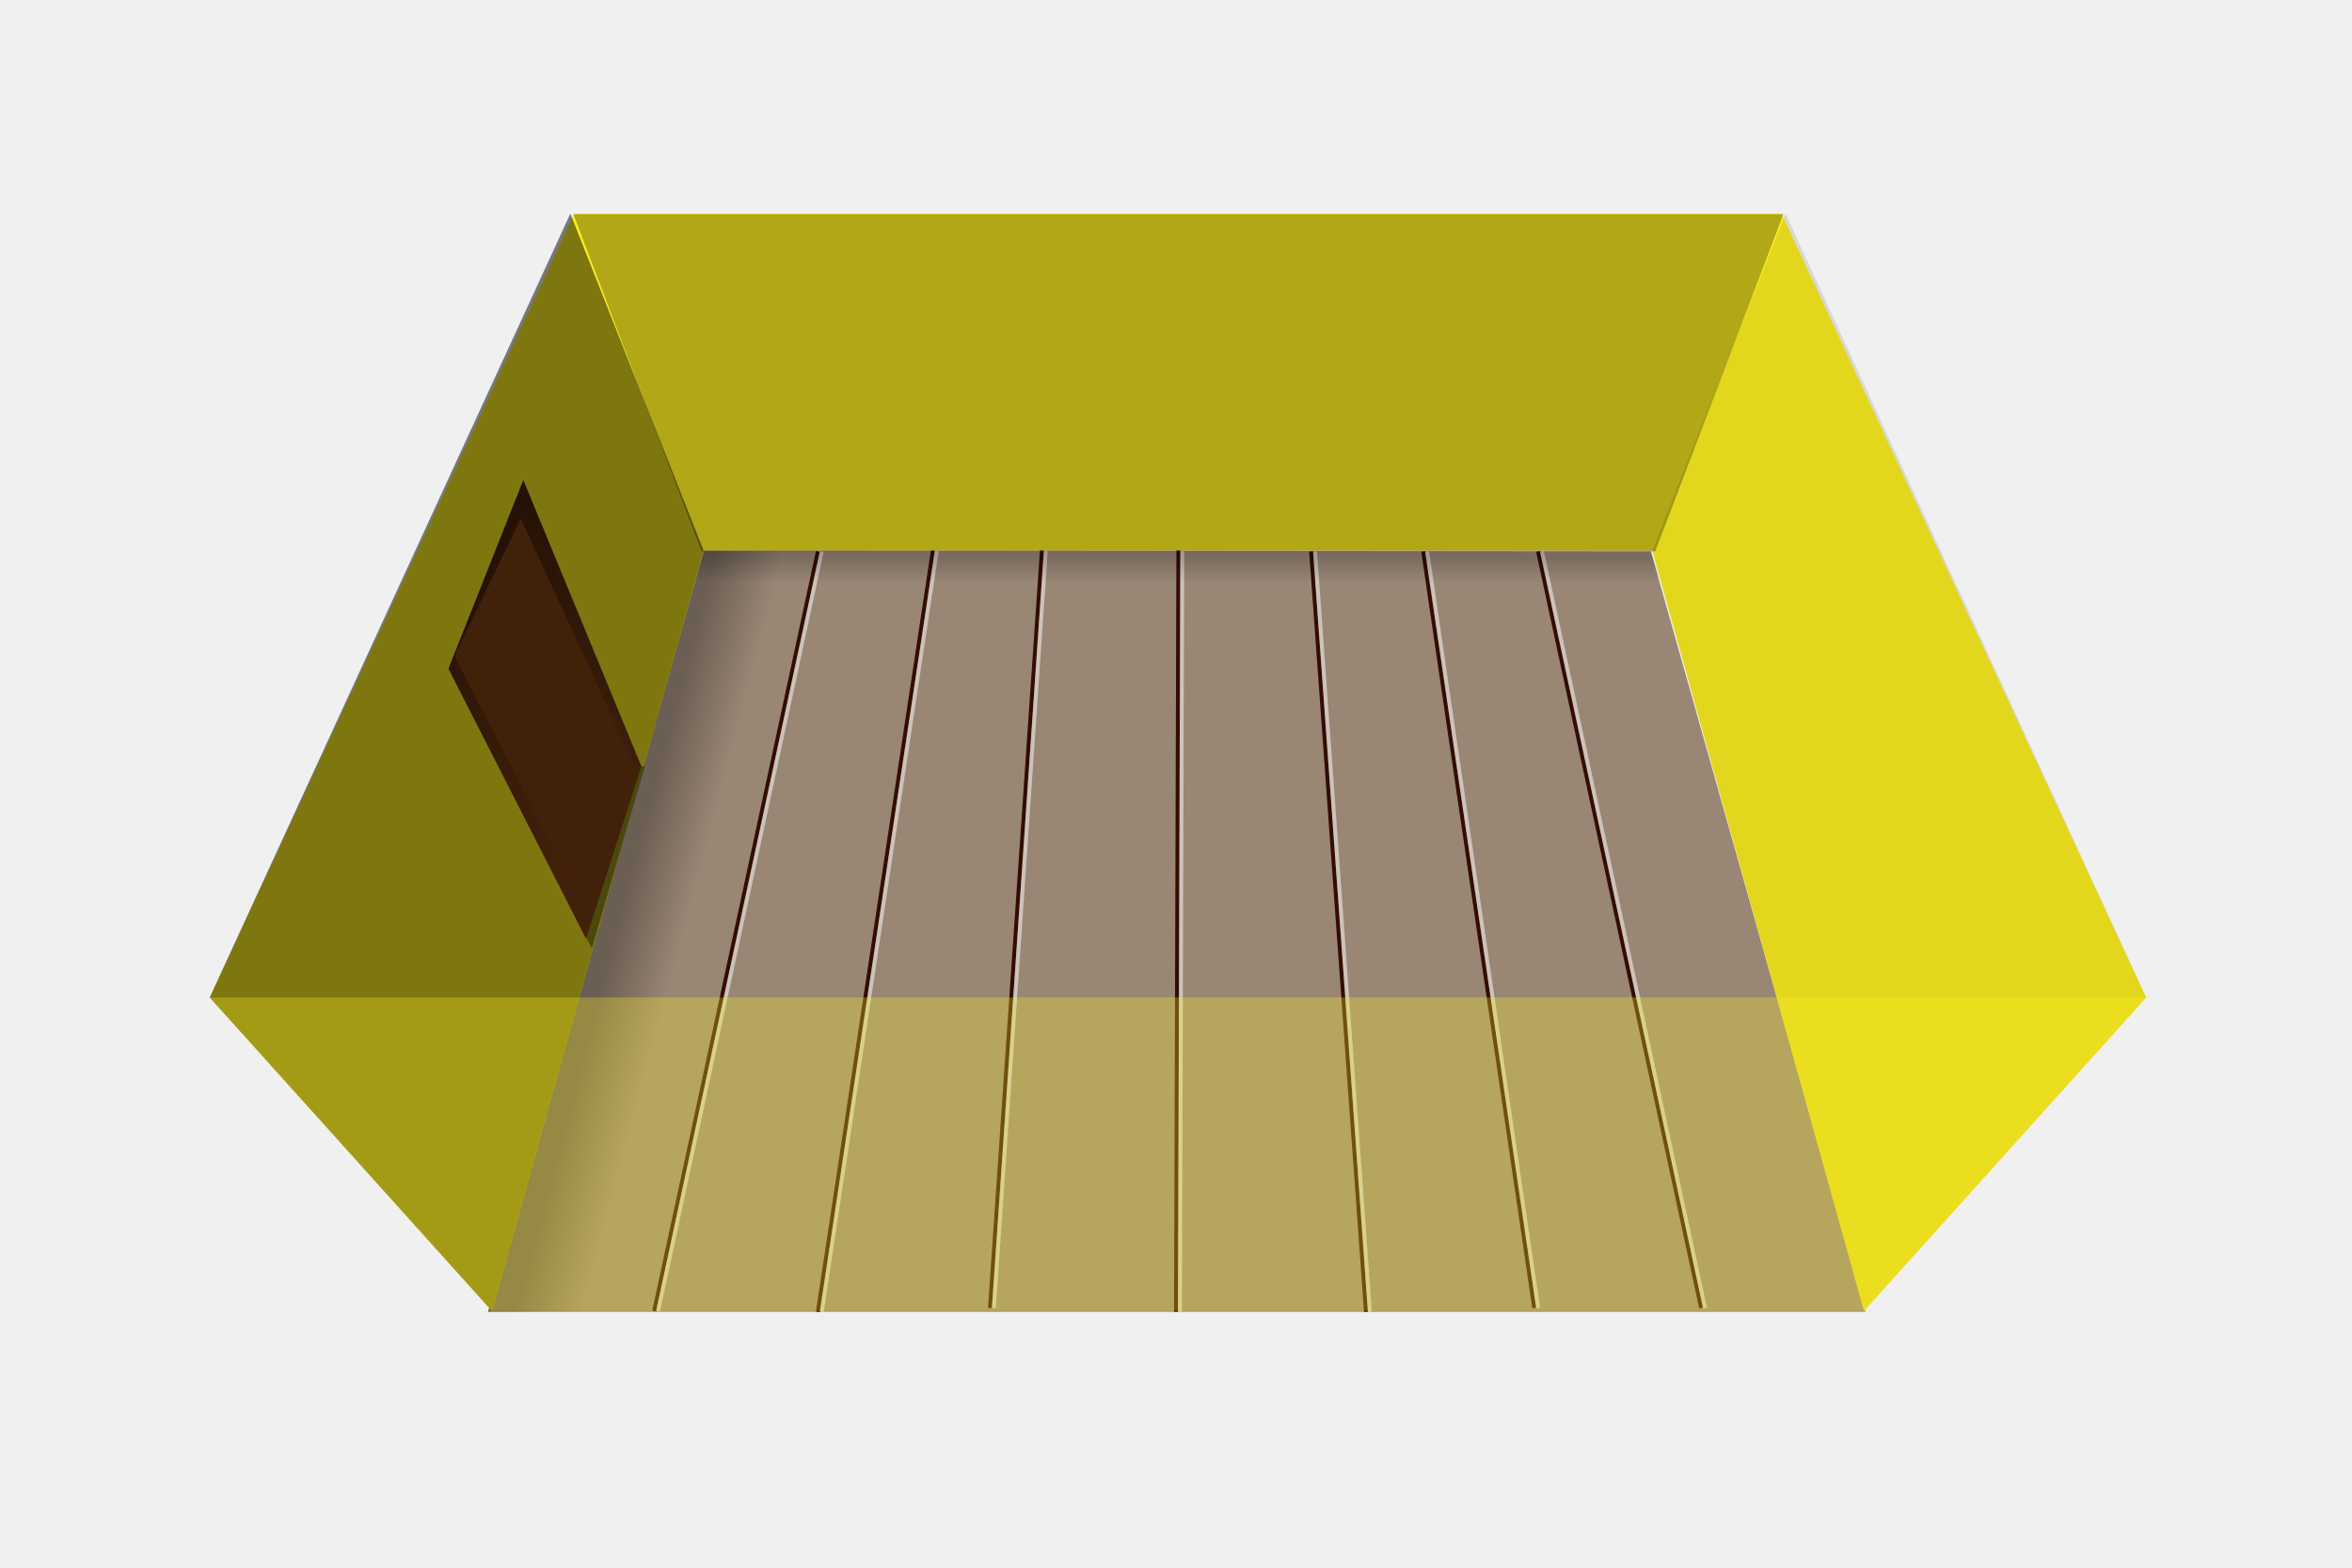
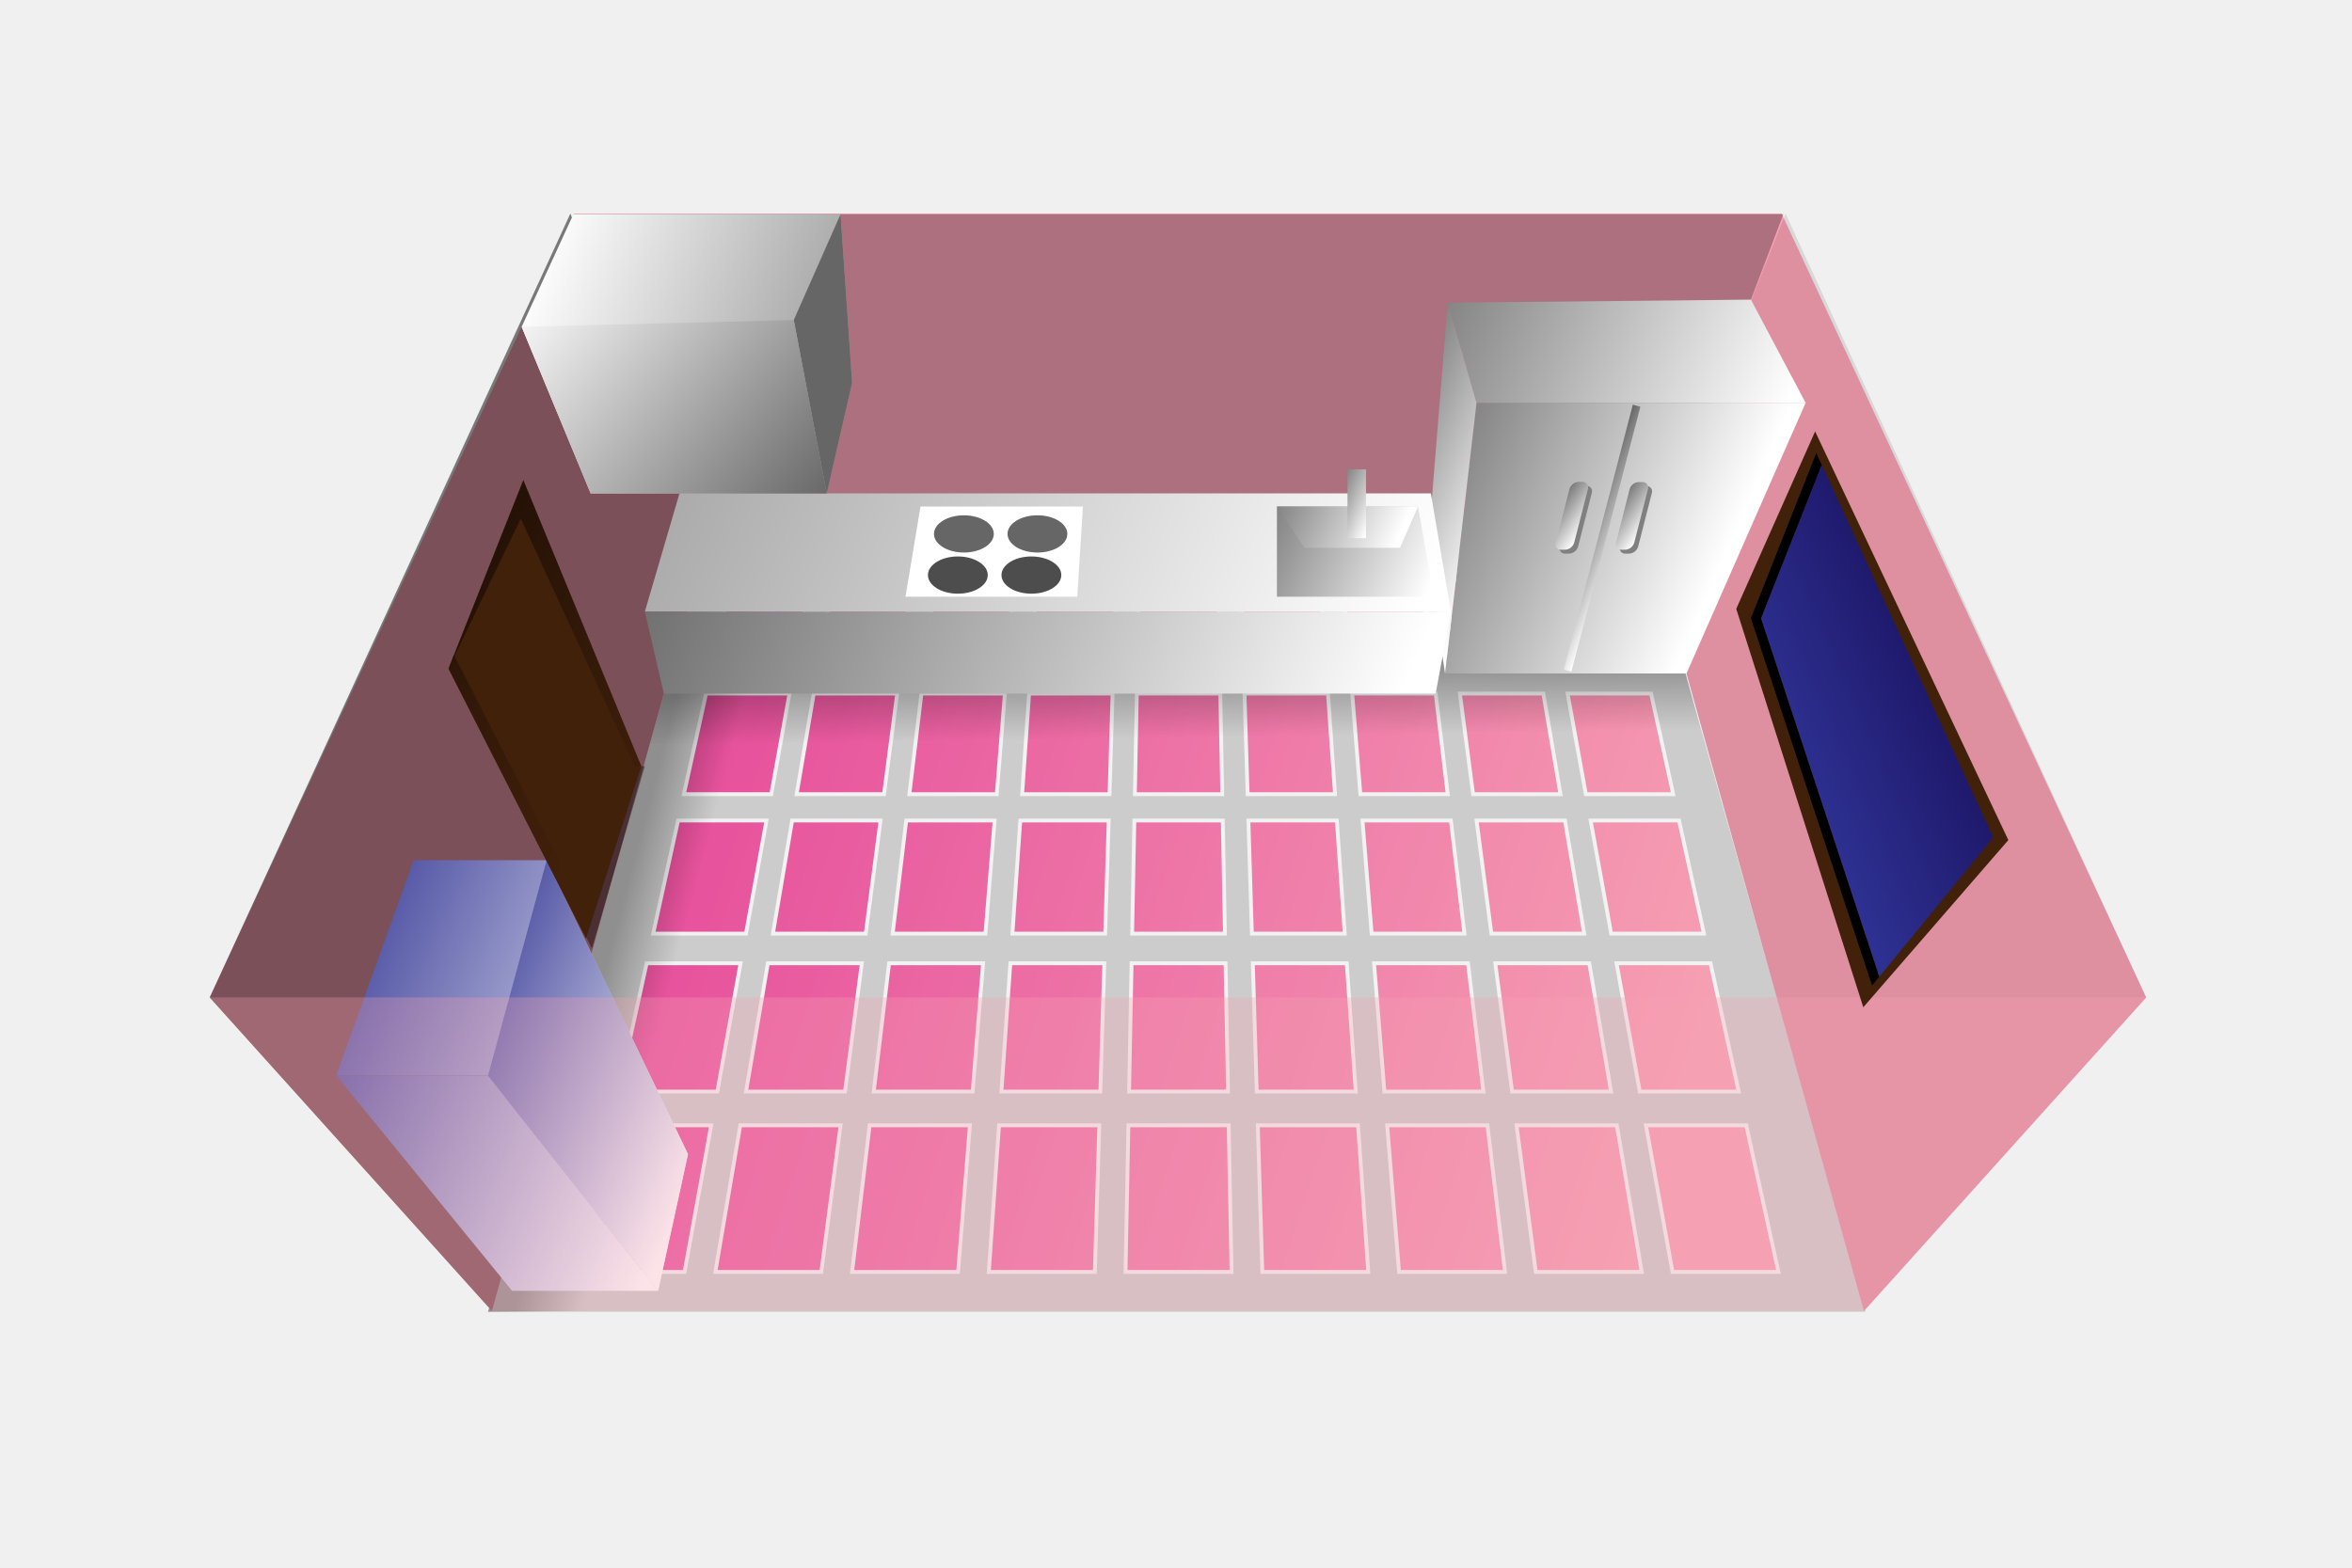
<svg xmlns="http://www.w3.org/2000/svg" xmlns:xlink="http://www.w3.org/1999/xlink" width="600" height="400" viewBox="0 0 600 400">
  <defs>
-     <linearGradient id="a" x1="173.71" y1="240.41" x2="157.22" y2="236.05" gradientUnits="userSpaceOnUse">
+     <linearGradient id="a" x1="103.26" y1="286.31" x2="399.76" y2="380.81" gradientUnits="userSpaceOnUse">
+       <stop offset="0" stop-color="#e44398" />
+       <stop offset="1" stop-color="#f6a0b3" />
+     </linearGradient>
+     <linearGradient id="b" x1="106.39" y1="276.49" x2="402.89" y2="370.99" xlink:href="#a" />
+     <linearGradient id="c" x1="109.52" y1="266.67" x2="406.02" y2="361.17" xlink:href="#a" />
+     <linearGradient id="d" x1="112.65" y1="256.85" x2="409.15" y2="351.35" xlink:href="#a" />
+     <linearGradient id="e" x1="115.78" y1="247.03" x2="412.28" y2="341.53" xlink:href="#a" />
+     <linearGradient id="f" x1="118.91" y1="237.21" x2="415.41" y2="331.71" xlink:href="#a" />
+     <linearGradient id="g" x1="122.04" y1="227.38" x2="418.54" y2="321.88" xlink:href="#a" />
+     <linearGradient id="h" x1="125.17" y1="217.56" x2="421.67" y2="312.06" xlink:href="#a" />
+     <linearGradient id="i" x1="128.3" y1="207.74" x2="424.8" y2="302.24" xlink:href="#a" />
+     <linearGradient id="j" x1="116.71" y1="244.11" x2="413.21" y2="338.61" xlink:href="#a" />
+     <linearGradient id="k" x1="119.64" y1="234.92" x2="416.14" y2="329.42" xlink:href="#a" />
+     <linearGradient id="l" x1="122.57" y1="225.74" x2="419.07" y2="320.24" xlink:href="#a" />
+     <linearGradient id="m" x1="125.49" y1="216.55" x2="421.99" y2="311.05" xlink:href="#a" />
+     <linearGradient id="n" x1="128.42" y1="207.36" x2="424.92" y2="301.86" xlink:href="#a" />
+     <linearGradient id="o" x1="131.35" y1="198.18" x2="427.85" y2="292.68" xlink:href="#a" />
+     <linearGradient id="p" x1="134.28" y1="188.99" x2="430.78" y2="283.49" xlink:href="#a" />
+     <linearGradient id="q" x1="137.21" y1="179.81" x2="433.71" y2="274.31" xlink:href="#a" />
+     <linearGradient id="r" x1="140.13" y1="170.62" x2="436.63" y2="265.12" xlink:href="#a" />
+     <linearGradient id="s" x1="128.53" y1="207.04" x2="425.03" y2="301.54" xlink:href="#a" />
+     <linearGradient id="t" x1="131.28" y1="198.41" x2="427.78" y2="292.91" xlink:href="#a" />
+     <linearGradient id="u" x1="134.03" y1="189.78" x2="430.53" y2="284.28" xlink:href="#a" />
+     <linearGradient id="v" x1="136.78" y1="181.15" x2="433.28" y2="275.65" xlink:href="#a" />
+     <linearGradient id="w" x1="139.53" y1="172.52" x2="436.03" y2="267.02" xlink:href="#a" />
+     <linearGradient id="x" x1="142.28" y1="163.89" x2="438.78" y2="258.39" xlink:href="#a" />
+     <linearGradient id="y" x1="145.03" y1="155.26" x2="441.53" y2="249.76" xlink:href="#a" />
+     <linearGradient id="z" x1="147.78" y1="146.63" x2="444.28" y2="241.13" xlink:href="#a" />
+     <linearGradient id="aa" x1="150.53" y1="138.01" x2="447.03" y2="232.51" xlink:href="#a" />
+     <linearGradient id="ab" x1="138.99" y1="174.21" x2="435.49" y2="268.71" xlink:href="#a" />
+     <linearGradient id="ac" x1="141.58" y1="166.07" x2="438.08" y2="260.57" xlink:href="#a" />
+     <linearGradient id="ad" x1="144.18" y1="157.94" x2="440.68" y2="252.44" xlink:href="#a" />
+     <linearGradient id="ae" x1="146.77" y1="149.8" x2="443.27" y2="244.3" xlink:href="#a" />
+     <linearGradient id="af" x1="149.36" y1="141.67" x2="445.86" y2="236.17" xlink:href="#a" />
+     <linearGradient id="ag" x1="151.95" y1="133.53" x2="448.45" y2="228.03" xlink:href="#a" />
+     <linearGradient id="ah" x1="154.55" y1="125.4" x2="451.05" y2="219.9" xlink:href="#a" />
+     <linearGradient id="ai" x1="157.14" y1="117.26" x2="453.64" y2="211.76" xlink:href="#a" />
+     <linearGradient id="aj" x1="159.73" y1="109.13" x2="456.23" y2="203.63" xlink:href="#a" />
+     <linearGradient id="ak" x1="148.32" y1="144.93" x2="444.82" y2="239.43" xlink:href="#a" />
+     <linearGradient id="al" x1="150.77" y1="137.24" x2="447.27" y2="231.74" xlink:href="#a" />
+     <linearGradient id="am" x1="153.22" y1="129.54" x2="449.72" y2="224.04" xlink:href="#a" />
+     <linearGradient id="an" x1="155.68" y1="121.85" x2="452.18" y2="216.35" xlink:href="#a" />
+     <linearGradient id="ao" x1="158.13" y1="114.15" x2="454.63" y2="208.65" xlink:href="#a" />
+     <linearGradient id="ap" x1="160.58" y1="106.46" x2="457.08" y2="200.96" xlink:href="#a" />
+     <linearGradient id="aq" x1="163.03" y1="98.76" x2="459.53" y2="193.26" xlink:href="#a" />
+     <linearGradient id="ar" x1="165.49" y1="91.07" x2="461.99" y2="185.57" xlink:href="#a" />
+     <linearGradient id="as" x1="167.94" y1="83.37" x2="464.44" y2="177.87" xlink:href="#a" />
+     <linearGradient id="at" x1="173.71" y1="240.41" x2="157.22" y2="236.05" gradientUnits="userSpaceOnUse">
      <stop offset="0" stop-color="#fff" />
      <stop offset="1" />
    </linearGradient>
-     <linearGradient id="b" x1="300.54" y1="148.67" x2="300.54" y2="142" xlink:href="#a" />
-     <linearGradient id="c" x1="184.37" y1="177.64" x2="114.86" y2="142.32" xlink:href="#a" />
-     <linearGradient id="d" x1="150.27" y1="212.26" x2="77.38" y2="175.22" gradientUnits="userSpaceOnUse">
+     <linearGradient id="au" x1="399.25" y1="296.98" x2="382.19" y2="292.47" gradientTransform="translate(477.73 -276.37) rotate(74.32)" xlink:href="#at" />
+     <linearGradient id="av" x1="300.54" y1="148.67" x2="300.54" y2="142" xlink:href="#at" />
+     <linearGradient id="aw" x1="70.48" y1="238.06" x2="181.91" y2="286.76" gradientUnits="userSpaceOnUse">
+       <stop offset="0" stop-color="#2e3192" />
+       <stop offset="1" stop-color="#fff" />
+     </linearGradient>
+     <linearGradient id="ax" x1="60.68" y1="272.65" x2="167.8" y2="319.47" xlink:href="#aw" />
+     <linearGradient id="ay" x1="105.92" y1="253.55" x2="183.1" y2="287.28" xlink:href="#aw" />
+     <linearGradient id="az" x1="99.83" y1="171.34" x2="144.83" y2="191.01" gradientTransform="matrix(-1, 0, 0, 1, 600.66, 0)" gradientUnits="userSpaceOnUse">
+       <stop offset="0" stop-color="#fff" />
+       <stop offset="0.03" stop-color="#1b1464" />
+       <stop offset="1" stop-color="#2e3192" />
+     </linearGradient>
+     <linearGradient id="ba" x1="184.37" y1="177.64" x2="114.86" y2="142.32" xlink:href="#at" />
+     <linearGradient id="bb" x1="150.27" y1="212.26" x2="77.38" y2="175.22" gradientUnits="userSpaceOnUse">
      <stop offset="0.01" stop-color="#fff" />
      <stop offset="1" />
    </linearGradient>
+     <linearGradient id="bc" x1="352.89" y1="110.33" x2="437.64" y2="147.37" gradientUnits="userSpaceOnUse">
+       <stop offset="0" stop-color="#666" />
+       <stop offset="1" stop-color="#fff" />
+     </linearGradient>
+     <linearGradient id="bd" x1="350.58" y1="62.92" x2="454.03" y2="108.13" xlink:href="#bc" />
+     <linearGradient id="be" x1="343.58" y1="113.43" x2="384.62" y2="131.37" xlink:href="#bc" />
+     <linearGradient id="bf" x1="139.44" y1="86.21" x2="351.46" y2="178.87" gradientUnits="userSpaceOnUse">
+       <stop offset="0" stop-color="#969696" />
+       <stop offset="1" stop-color="#fff" />
+     </linearGradient>
+     <linearGradient id="bg" x1="134.35" y1="107.35" x2="347.25" y2="200.4" gradientUnits="userSpaceOnUse">
+       <stop offset="0" stop-color="#4d4d4d" />
+       <stop offset="1" stop-color="#fff" />
+     </linearGradient>
+     <linearGradient id="bh" x1="275.02" y1="126.23" x2="134.9" y2="71.74" xlink:href="#bg" />
+     <linearGradient id="bi" x1="314.16" y1="127.82" x2="364.7" y2="149.9" gradientUnits="userSpaceOnUse">
+       <stop offset="0" stop-color="#646464" />
+       <stop offset="1" stop-color="#fff" />
+     </linearGradient>
+     <linearGradient id="bj" x1="319.89" y1="122.56" x2="356.24" y2="138.44" xlink:href="#bi" />
+     <linearGradient id="bk" x1="338.37" y1="125.15" x2="350.88" y2="130.62" xlink:href="#bi" />
+     <linearGradient id="bl" x1="402.78" y1="134.73" x2="414.61" y2="139.9" xlink:href="#bc" />
+     <linearGradient id="bm" x1="391.81" y1="128.44" x2="403.03" y2="133.35" gradientTransform="matrix(1, 0, -0.25, 0.99, 35.35, 2.04)" xlink:href="#bi" />
+     <linearGradient id="bn" x1="407.17" y1="128.44" x2="418.39" y2="133.35" gradientTransform="matrix(1, 0, -0.25, 0.99, 35.35, 2.04)" xlink:href="#bi" />
+     <linearGradient id="bo" x1="220.51" y1="141.16" x2="136.2" y2="69.41" xlink:href="#bg" />
  </defs>
  <g style="isolation: isolate">
    <g>
+       <polygon points="124.5 334.7 179.5 140.5 421.15 140.71 475.91 334.7 124.5 334.7" style="fill: #ccc" />
      <g>
-         <polygon points="181.43 287.13 155.85 287.13 147.61 324.53 174.64 324.53 181.43 287.13" style="fill: red;stroke: #fff;stroke-miterlimit: 10;stroke-width: 0.976px" />
-         <polygon points="214.43 287.13 188.85 287.13 182.49 324.53 209.52 324.53 214.43 287.13" style="fill: red;stroke: #fff;stroke-miterlimit: 10;stroke-width: 0.976px" />
-         <polygon points="247.43 287.13 221.85 287.13 217.37 324.53 244.41 324.53 247.43 287.13" style="fill: red;stroke: #fff;stroke-miterlimit: 10;stroke-width: 0.976px" />
-         <polygon points="280.44 287.13 254.86 287.13 252.25 324.53 279.29 324.53 280.44 287.13" style="fill: red;stroke: #fff;stroke-miterlimit: 10;stroke-width: 0.976px" />
-         <polygon points="313.44 287.13 287.86 287.13 287.13 324.53 314.17 324.53 313.44 287.13" style="fill: red;stroke: #fff;stroke-miterlimit: 10;stroke-width: 0.976px" />
-         <polygon points="346.44 287.13 320.87 287.13 322.02 324.53 349.05 324.53 346.44 287.13" style="fill: red;stroke: #fff;stroke-miterlimit: 10;stroke-width: 0.976px" />
-         <polygon points="379.45 287.13 353.87 287.13 356.9 324.53 383.93 324.53 379.45 287.13" style="fill: red;stroke: #fff;stroke-miterlimit: 10;stroke-width: 0.976px" />
-         <polygon points="412.45 287.13 386.87 287.13 391.78 324.53 418.81 324.53 412.45 287.13" style="fill: red;stroke: #fff;stroke-miterlimit: 10;stroke-width: 0.976px" />
-         <polygon points="445.46 287.13 419.88 287.13 426.66 324.53 453.69 324.53 445.46 287.13" style="fill: red;stroke: #fff;stroke-miterlimit: 10;stroke-width: 0.976px" />
-         <polygon points="188.92 245.79 164.96 245.79 157.75 278.52 182.99 278.52 188.92 245.79" style="fill: red;stroke: #fff;stroke-miterlimit: 10;stroke-width: 0.976px" />
-         <polygon points="219.85 245.79 195.88 245.79 190.32 278.52 215.56 278.52 219.85 245.79" style="fill: red;stroke: #fff;stroke-miterlimit: 10;stroke-width: 0.976px" />
-         <polygon points="250.78 245.79 226.81 245.79 222.89 278.52 248.13 278.52 250.78 245.79" style="fill: red;stroke: #fff;stroke-miterlimit: 10;stroke-width: 0.976px" />
-         <polygon points="281.71 245.79 257.74 245.79 255.46 278.52 280.7 278.52 281.71 245.79" style="fill: red;stroke: #fff;stroke-miterlimit: 10;stroke-width: 0.976px" />
-         <polygon points="312.64 245.79 288.67 245.79 288.03 278.52 313.27 278.52 312.64 245.79" style="fill: red;stroke: #fff;stroke-miterlimit: 10;stroke-width: 0.976px" />
-         <polygon points="343.56 245.79 319.6 245.79 320.6 278.52 345.85 278.52 343.56 245.79" style="fill: red;stroke: #fff;stroke-miterlimit: 10;stroke-width: 0.976px" />
-         <polygon points="374.49 245.79 350.52 245.79 353.17 278.52 378.42 278.52 374.49 245.79" style="fill: red;stroke: #fff;stroke-miterlimit: 10;stroke-width: 0.976px" />
-         <polygon points="405.42 245.79 381.45 245.79 385.74 278.52 410.99 278.52 405.42 245.79" style="fill: red;stroke: #fff;stroke-miterlimit: 10;stroke-width: 0.976px" />
-         <polygon points="436.35 245.79 412.38 245.79 418.31 278.52 443.56 278.52 436.35 245.79" style="fill: red;stroke: #fff;stroke-miterlimit: 10;stroke-width: 0.976px" />
-         <polygon points="195.53 209.35 172.98 209.35 166.62 238.22 190.3 238.22 195.53 209.35" style="fill: red;stroke: #fff;stroke-miterlimit: 10;stroke-width: 0.976px" />
-         <polygon points="224.63 209.35 202.08 209.35 197.17 238.22 220.85 238.22 224.63 209.35" style="fill: red;stroke: #fff;stroke-miterlimit: 10;stroke-width: 0.976px" />
-         <polygon points="253.73 209.35 231.18 209.35 227.72 238.22 251.39 238.22 253.73 209.35" style="fill: red;stroke: #fff;stroke-miterlimit: 10;stroke-width: 0.976px" />
-         <polygon points="282.83 209.35 260.28 209.35 258.27 238.22 281.94 238.22 282.83 209.35" style="fill: red;stroke: #fff;stroke-miterlimit: 10;stroke-width: 0.976px" />
-         <polygon points="311.93 209.35 289.38 209.35 288.81 238.22 312.49 238.22 311.93 209.35" style="fill: red;stroke: #fff;stroke-miterlimit: 10;stroke-width: 0.976px" />
-         <polygon points="341.03 209.35 318.47 209.35 319.36 238.22 343.04 238.22 341.03 209.35" style="fill: red;stroke: #fff;stroke-miterlimit: 10;stroke-width: 0.976px" />
-         <polygon points="370.12 209.35 347.57 209.35 349.91 238.22 373.58 238.22 370.12 209.35" style="fill: red;stroke: #fff;stroke-miterlimit: 10;stroke-width: 0.976px" />
-         <polygon points="399.22 209.35 376.67 209.35 380.46 238.22 404.13 238.22 399.22 209.35" style="fill: red;stroke: #fff;stroke-miterlimit: 10;stroke-width: 0.976px" />
-         <polygon points="428.32 209.35 405.77 209.35 411.01 238.22 434.68 238.22 428.32 209.35" style="fill: red;stroke: #fff;stroke-miterlimit: 10;stroke-width: 0.976px" />
-         <polygon points="201.41 176.97 180.12 176.97 174.46 202.64 196.75 202.64 201.41 176.97" style="fill: red;stroke: #fff;stroke-miterlimit: 10;stroke-width: 0.976px" />
-         <polygon points="228.88 176.97 207.59 176.97 203.22 202.64 225.51 202.64 228.88 176.97" style="fill: red;stroke: #fff;stroke-miterlimit: 10;stroke-width: 0.976px" />
-         <polygon points="256.35 176.97 235.06 176.97 231.98 202.64 254.28 202.64 256.35 176.97" style="fill: red;stroke: #fff;stroke-miterlimit: 10;stroke-width: 0.976px" />
-         <polygon points="283.82 176.97 262.53 176.97 260.75 202.64 283.04 202.64 283.82 176.97" style="fill: red;stroke: #fff;stroke-miterlimit: 10;stroke-width: 0.976px" />
-         <polygon points="311.3 176.97 290.01 176.97 289.51 202.64 311.8 202.64 311.3 176.97" style="fill: red;stroke: #fff;stroke-miterlimit: 10;stroke-width: 0.976px" />
-         <polygon points="338.77 176.97 317.48 176.97 318.27 202.64 340.56 202.64 338.77 176.97" style="fill: red;stroke: #fff;stroke-miterlimit: 10;stroke-width: 0.976px" />
-         <polygon points="366.24 176.97 344.95 176.97 347.03 202.64 369.32 202.64 366.24 176.97" style="fill: red;stroke: #fff;stroke-miterlimit: 10;stroke-width: 0.976px" />
-         <polygon points="393.71 176.97 372.42 176.97 375.79 202.64 398.08 202.64 393.71 176.97" style="fill: red;stroke: #fff;stroke-miterlimit: 10;stroke-width: 0.976px" />
-         <polygon points="421.19 176.97 399.9 176.97 404.55 202.64 426.84 202.64 421.19 176.97" style="fill: red;stroke: #fff;stroke-miterlimit: 10;stroke-width: 0.976px" />
-         <polygon points="206.66 148.02 186.49 148.02 181.43 170.99 202.49 170.99 206.66 148.02" style="fill: red;stroke: #fff;stroke-miterlimit: 10;stroke-width: 0.976px" />
-         <polygon points="232.68 148.02 212.51 148.02 208.61 170.99 229.66 170.99 232.68 148.02" style="fill: red;stroke: #fff;stroke-miterlimit: 10;stroke-width: 0.976px" />
-         <polygon points="258.7 148.02 238.53 148.02 235.78 170.99 256.84 170.99 258.7 148.02" style="fill: red;stroke: #fff;stroke-miterlimit: 10;stroke-width: 0.976px" />
-         <polygon points="284.71 148.02 264.55 148.02 262.95 170.99 284.01 170.99 284.71 148.02" style="fill: red;stroke: #fff;stroke-miterlimit: 10;stroke-width: 0.976px" />
-         <polygon points="310.73 148.02 290.57 148.02 290.12 170.99 311.18 170.99 310.73 148.02" style="fill: red;stroke: #fff;stroke-miterlimit: 10;stroke-width: 0.976px" />
-         <polygon points="336.75 148.02 316.59 148.02 317.29 170.99 338.35 170.99 336.75 148.02" style="fill: red;stroke: #fff;stroke-miterlimit: 10;stroke-width: 0.976px" />
-         <polygon points="362.77 148.02 342.61 148.02 344.47 170.99 365.52 170.99 362.77 148.02" style="fill: red;stroke: #fff;stroke-miterlimit: 10;stroke-width: 0.976px" />
-         <polygon points="388.79 148.02 368.63 148.02 371.64 170.99 392.7 170.99 388.79 148.02" style="fill: red;stroke: #fff;stroke-miterlimit: 10;stroke-width: 0.976px" />
-         <polygon points="414.81 148.02 394.64 148.02 398.81 170.99 419.87 170.99 414.81 148.02" style="fill: red;stroke: #fff;stroke-miterlimit: 10;stroke-width: 0.976px" />
+         <polygon points="181.43 287.13 155.85 287.13 147.61 324.53 174.64 324.53 181.43 287.13" style="stroke: #f2f2f2;stroke-miterlimit: 10;stroke-width: 0.976px;fill: url(#a)" />
+         <polygon points="214.43 287.13 188.85 287.13 182.49 324.53 209.52 324.53 214.43 287.13" style="stroke: #f2f2f2;stroke-miterlimit: 10;stroke-width: 0.976px;fill: url(#b)" />
+         <polygon points="247.43 287.13 221.85 287.13 217.37 324.53 244.41 324.53 247.43 287.13" style="stroke: #f2f2f2;stroke-miterlimit: 10;stroke-width: 0.976px;fill: url(#c)" />
+         <polygon points="280.44 287.13 254.86 287.13 252.25 324.53 279.29 324.53 280.44 287.13" style="stroke: #f2f2f2;stroke-miterlimit: 10;stroke-width: 0.976px;fill: url(#d)" />
+         <polygon points="313.44 287.13 287.86 287.13 287.13 324.53 314.17 324.53 313.44 287.13" style="stroke: #f2f2f2;stroke-miterlimit: 10;stroke-width: 0.976px;fill: url(#e)" />
+         <polygon points="346.44 287.13 320.87 287.13 322.02 324.53 349.05 324.53 346.44 287.13" style="stroke: #f2f2f2;stroke-miterlimit: 10;stroke-width: 0.976px;fill: url(#f)" />
+         <polygon points="379.45 287.13 353.87 287.13 356.9 324.53 383.93 324.53 379.45 287.13" style="stroke: #f2f2f2;stroke-miterlimit: 10;stroke-width: 0.976px;fill: url(#g)" />
+         <polygon points="412.45 287.13 386.87 287.13 391.78 324.53 418.81 324.53 412.45 287.13" style="stroke: #f2f2f2;stroke-miterlimit: 10;stroke-width: 0.976px;fill: url(#h)" />
+         <polygon points="445.46 287.13 419.88 287.13 426.66 324.53 453.69 324.53 445.46 287.13" style="stroke: #f2f2f2;stroke-miterlimit: 10;stroke-width: 0.976px;fill: url(#i)" />
+         <polygon points="188.92 245.79 164.96 245.79 157.75 278.52 182.99 278.52 188.92 245.79" style="stroke: #f2f2f2;stroke-miterlimit: 10;stroke-width: 0.976px;fill: url(#j)" />
+         <polygon points="219.85 245.79 195.88 245.79 190.32 278.52 215.56 278.52 219.85 245.79" style="stroke: #f2f2f2;stroke-miterlimit: 10;stroke-width: 0.976px;fill: url(#k)" />
+         <polygon points="250.78 245.79 226.81 245.79 222.89 278.52 248.13 278.52 250.78 245.79" style="stroke: #f2f2f2;stroke-miterlimit: 10;stroke-width: 0.976px;fill: url(#l)" />
+         <polygon points="281.71 245.79 257.74 245.79 255.46 278.52 280.7 278.52 281.71 245.79" style="stroke: #f2f2f2;stroke-miterlimit: 10;stroke-width: 0.976px;fill: url(#m)" />
+         <polygon points="312.64 245.79 288.67 245.79 288.03 278.52 313.27 278.52 312.64 245.79" style="stroke: #f2f2f2;stroke-miterlimit: 10;stroke-width: 0.976px;fill: url(#n)" />
+         <polygon points="343.56 245.79 319.6 245.79 320.6 278.52 345.85 278.52 343.56 245.79" style="stroke: #f2f2f2;stroke-miterlimit: 10;stroke-width: 0.976px;fill: url(#o)" />
+         <polygon points="374.49 245.79 350.52 245.79 353.17 278.52 378.42 278.52 374.49 245.79" style="stroke: #f2f2f2;stroke-miterlimit: 10;stroke-width: 0.976px;fill: url(#p)" />
+         <polygon points="405.42 245.79 381.45 245.79 385.74 278.52 410.99 278.52 405.42 245.79" style="stroke: #f2f2f2;stroke-miterlimit: 10;stroke-width: 0.976px;fill: url(#q)" />
+         <polygon points="436.35 245.79 412.38 245.79 418.31 278.52 443.56 278.52 436.35 245.79" style="stroke: #f2f2f2;stroke-miterlimit: 10;stroke-width: 0.976px;fill: url(#r)" />
+         <polygon points="195.53 209.35 172.98 209.35 166.62 238.22 190.3 238.22 195.53 209.35" style="stroke: #f2f2f2;stroke-miterlimit: 10;stroke-width: 0.976px;fill: url(#s)" />
+         <polygon points="224.63 209.35 202.08 209.35 197.17 238.22 220.85 238.22 224.63 209.35" style="stroke: #f2f2f2;stroke-miterlimit: 10;stroke-width: 0.976px;fill: url(#t)" />
+         <polygon points="253.73 209.35 231.18 209.35 227.72 238.22 251.39 238.22 253.73 209.35" style="stroke: #f2f2f2;stroke-miterlimit: 10;stroke-width: 0.976px;fill: url(#u)" />
+         <polygon points="282.83 209.35 260.28 209.35 258.27 238.22 281.94 238.22 282.83 209.35" style="stroke: #f2f2f2;stroke-miterlimit: 10;stroke-width: 0.976px;fill: url(#v)" />
+         <polygon points="311.93 209.35 289.38 209.35 288.81 238.22 312.49 238.22 311.93 209.35" style="stroke: #f2f2f2;stroke-miterlimit: 10;stroke-width: 0.976px;fill: url(#w)" />
+         <polygon points="341.03 209.35 318.47 209.35 319.36 238.22 343.04 238.22 341.03 209.35" style="stroke: #f2f2f2;stroke-miterlimit: 10;stroke-width: 0.976px;fill: url(#x)" />
+         <polygon points="370.12 209.35 347.57 209.35 349.91 238.22 373.58 238.22 370.12 209.35" style="stroke: #f2f2f2;stroke-miterlimit: 10;stroke-width: 0.976px;fill: url(#y)" />
+         <polygon points="399.22 209.35 376.67 209.35 380.46 238.22 404.13 238.22 399.22 209.35" style="stroke: #f2f2f2;stroke-miterlimit: 10;stroke-width: 0.976px;fill: url(#z)" />
+         <polygon points="428.32 209.35 405.77 209.35 411.01 238.22 434.68 238.22 428.32 209.35" style="stroke: #f2f2f2;stroke-miterlimit: 10;stroke-width: 0.976px;fill: url(#aa)" />
+         <polygon points="201.41 176.97 180.12 176.97 174.46 202.64 196.75 202.64 201.41 176.97" style="stroke: #f2f2f2;stroke-miterlimit: 10;stroke-width: 0.976px;fill: url(#ab)" />
+         <polygon points="228.88 176.97 207.59 176.97 203.22 202.64 225.51 202.64 228.88 176.97" style="stroke: #f2f2f2;stroke-miterlimit: 10;stroke-width: 0.976px;fill: url(#ac)" />
+         <polygon points="256.35 176.97 235.06 176.97 231.98 202.64 254.28 202.64 256.35 176.97" style="stroke: #f2f2f2;stroke-miterlimit: 10;stroke-width: 0.976px;fill: url(#ad)" />
+         <polygon points="283.82 176.97 262.53 176.97 260.75 202.64 283.04 202.64 283.82 176.97" style="stroke: #f2f2f2;stroke-miterlimit: 10;stroke-width: 0.976px;fill: url(#ae)" />
+         <polygon points="311.3 176.97 290.01 176.97 289.51 202.64 311.8 202.64 311.3 176.97" style="stroke: #f2f2f2;stroke-miterlimit: 10;stroke-width: 0.976px;fill: url(#af)" />
+         <polygon points="338.77 176.97 317.48 176.97 318.27 202.64 340.56 202.64 338.77 176.97" style="stroke: #f2f2f2;stroke-miterlimit: 10;stroke-width: 0.976px;fill: url(#ag)" />
+         <polygon points="366.24 176.97 344.95 176.97 347.03 202.64 369.32 202.64 366.24 176.97" style="stroke: #f2f2f2;stroke-miterlimit: 10;stroke-width: 0.976px;fill: url(#ah)" />
+         <polygon points="393.71 176.97 372.42 176.97 375.79 202.64 398.08 202.64 393.71 176.97" style="stroke: #f2f2f2;stroke-miterlimit: 10;stroke-width: 0.976px;fill: url(#ai)" />
+         <polygon points="421.19 176.97 399.9 176.97 404.55 202.64 426.84 202.64 421.19 176.97" style="stroke: #f2f2f2;stroke-miterlimit: 10;stroke-width: 0.976px;fill: url(#aj)" />
+         <polygon points="206.66 148.02 186.49 148.02 181.43 170.99 202.49 170.99 206.66 148.02" style="stroke: #f2f2f2;stroke-miterlimit: 10;stroke-width: 0.976px;fill: url(#ak)" />
+         <polygon points="232.68 148.02 212.51 148.02 208.61 170.99 229.66 170.99 232.68 148.02" style="stroke: #f2f2f2;stroke-miterlimit: 10;stroke-width: 0.976px;fill: url(#al)" />
+         <polygon points="258.7 148.02 238.53 148.02 235.78 170.99 256.84 170.99 258.7 148.02" style="stroke: #f2f2f2;stroke-miterlimit: 10;stroke-width: 0.976px;fill: url(#am)" />
+         <polygon points="284.71 148.02 264.55 148.02 262.95 170.99 284.01 170.99 284.71 148.02" style="stroke: #f2f2f2;stroke-miterlimit: 10;stroke-width: 0.976px;fill: url(#an)" />
+         <polygon points="310.73 148.02 290.57 148.02 290.12 170.99 311.18 170.99 310.73 148.02" style="stroke: #f2f2f2;stroke-miterlimit: 10;stroke-width: 0.976px;fill: url(#ao)" />
+         <polygon points="336.75 148.02 316.59 148.02 317.29 170.99 338.35 170.99 336.75 148.02" style="stroke: #f2f2f2;stroke-miterlimit: 10;stroke-width: 0.976px;fill: url(#ap)" />
+         <polygon points="362.77 148.02 342.61 148.02 344.47 170.99 365.52 170.99 362.77 148.02" style="stroke: #f2f2f2;stroke-miterlimit: 10;stroke-width: 0.976px;fill: url(#aq)" />
+         <polygon points="388.79 148.02 368.63 148.02 371.64 170.99 392.7 170.99 388.79 148.02" style="stroke: #f2f2f2;stroke-miterlimit: 10;stroke-width: 0.976px;fill: url(#ar)" />
+         <polygon points="414.81 148.02 394.64 148.02 398.81 170.99 419.87 170.99 414.81 148.02" style="stroke: #f2f2f2;stroke-miterlimit: 10;stroke-width: 0.976px;fill: url(#as)" />
      </g>
-       <polygon points="124.5 334.7 179.5 140.5 421.15 140.71 475.91 334.7 124.5 334.7" style="fill: #998675" />
-       <line x1="166.88" y1="334.5" x2="208.64" y2="140.71" style="fill: none;stroke: #000;stroke-miterlimit: 10;mix-blend-mode: overlay" />
-       <line x1="208.64" y1="334.7" x2="238.08" y2="139.78" style="fill: none;stroke: #000;stroke-miterlimit: 10;mix-blend-mode: overlay" />
-       <line x1="252.54" y1="333.76" x2="265.8" y2="140.39" style="fill: none;stroke: #000;stroke-miterlimit: 10;mix-blend-mode: overlay" />
-       <line x1="300" y1="334.7" x2="300.61" y2="139.78" style="fill: none;stroke: #000;stroke-miterlimit: 10;mix-blend-mode: overlay" />
-       <line x1="348.46" y1="334.7" x2="334.47" y2="140.71" style="fill: none;stroke: #000;stroke-miterlimit: 10;mix-blend-mode: overlay" />
-       <line x1="391.39" y1="333.76" x2="363.06" y2="140.71" style="fill: none;stroke: #000;stroke-miterlimit: 10;mix-blend-mode: overlay" />
-       <line x1="433.96" y1="333.76" x2="392.36" y2="140.71" style="fill: none;stroke: #000;stroke-miterlimit: 10;mix-blend-mode: overlay" />
-       <g style="opacity: 0.5;mix-blend-mode: screen">
-         <line x1="167.88" y1="334.5" x2="209.64" y2="140.71" style="fill: none;stroke: #fff;stroke-miterlimit: 10;mix-blend-mode: overlay" />
-       </g>
-       <g style="opacity: 0.5;mix-blend-mode: screen">
-         <line x1="209.64" y1="334.7" x2="239.08" y2="139.78" style="fill: none;stroke: #fff;stroke-miterlimit: 10;mix-blend-mode: overlay" />
-       </g>
-       <g style="opacity: 0.5;mix-blend-mode: screen">
-         <line x1="253.54" y1="333.76" x2="266.8" y2="140.39" style="fill: none;stroke: #fff;stroke-miterlimit: 10;mix-blend-mode: overlay" />
-       </g>
-       <g style="opacity: 0.5;mix-blend-mode: screen">
-         <line x1="301" y1="334.7" x2="301.61" y2="139.78" style="fill: none;stroke: #fff;stroke-miterlimit: 10;mix-blend-mode: overlay" />
-       </g>
-       <g style="opacity: 0.5;mix-blend-mode: screen">
-         <line x1="349.46" y1="334.7" x2="335.47" y2="140.71" style="fill: none;stroke: #fff;stroke-miterlimit: 10;mix-blend-mode: overlay" />
-       </g>
-       <g style="opacity: 0.5;mix-blend-mode: screen">
-         <line x1="392.39" y1="333.76" x2="364.06" y2="140.71" style="fill: none;stroke: #fff;stroke-miterlimit: 10;mix-blend-mode: overlay" />
-       </g>
-       <g style="opacity: 0.5;mix-blend-mode: screen">
-         <line x1="434.96" y1="333.76" x2="393.36" y2="140.71" style="fill: none;stroke: #fff;stroke-miterlimit: 10;mix-blend-mode: overlay" />
-       </g>
-       <polygon points="124.5 334.7 153.18 334.5 202.49 140.71 179.5 140.5 124.5 334.7" style="opacity: 0.3;mix-blend-mode: multiply;fill: url(#a)" />
-       <polygon points="179.5 140.5 421.15 140.71 424.23 150.02 176.85 150.02 179.5 140.5" style="opacity: 0.2;mix-blend-mode: multiply;fill: url(#b)" />
+       <polygon points="124.5 334.7 153.18 334.5 202.49 140.71 179.5 140.5 124.5 334.7" style="opacity: 0.3;mix-blend-mode: multiply;fill: url(#at)" />
+       <polygon points="169.75 169.07 164.52 189.81 434.96 190.09 428.73 167.1 169.75 169.07" style="opacity: 0.3;mix-blend-mode: multiply;fill: url(#au)" />
+       <polygon points="179.5 140.5 421.15 140.71 424.23 150.02 176.85 150.02 179.5 140.5" style="opacity: 0.2;mix-blend-mode: multiply;fill: url(#av)" />
    </g>
    <g>
-       <polygon points="53.5 254.5 125.5 334.5 179.5 140.5 421.5 140.5 475.5 334.5 547.5 254.5 454.5 54.5 146.5 54.5 53.5 254.5" style="fill: #fcee21" />
+       <polygon points="53.5 254.5 125.5 334.5 179.5 140.5 421.5 140.5 475.5 334.5 547.5 254.5 454.5 54.5 146.5 54.5 53.5 254.5" style="fill: #f6a0b3" />
      <polygon points="454.94 54.66 146.28 54.66 178.97 140.71 422.25 140.71 454.94 54.66" style="opacity: 0.3;mix-blend-mode: multiply" />
      <polygon points="125.5 334.5 53.5 254.5 145.5 54.5 179.5 140.5 125.5 334.5" style="opacity: 0.5;mix-blend-mode: multiply" />
      <polygon points="475.5 334.5 547.5 254.5 455.5 54.5 421.5 140.5 475.5 334.5" style="opacity: 0.1;mix-blend-mode: multiply" />
-       <polygon points="53.5 254.5 547.5 254.5 475.5 334.5 125.5 334.5 53.5 254.5" style="fill: #fcee21;opacity: 0.3" />
+       <polygon points="124.5 274.42 167.88 329.36 175.5 294.5 139.46 219.48 105.53 219.48 85.79 274.42 124.5 274.42" style="fill: url(#aw)" />
+       <polygon points="85.79 274.42 130.64 329.36 167.88 329.36 124.5 274.42 85.79 274.42" style="fill: url(#ax)" />
+       <polygon points="139.46 219.48 124.5 274.42 167.88 329.36 175.5 294.5 139.46 219.48" style="fill: url(#ay)" />
+       <polygon points="53.5 254.5 547.5 254.5 475.5 334.5 125.5 334.5 53.5 254.5" style="fill: #f6a0b3;opacity: 0.3" />
+     </g>
+     <g>
+       <polygon points="512.33 214.35 475.33 257.01 442.92 155.35 463.04 110.08 512.33 214.35" style="fill: #42210b" />
+       <polygon points="446.66 157.77 463.34 115.58 464.74 118.62 449.26 157.77 479.42 249.2 477.57 251.46 446.66 157.77" style="mix-blend-mode: multiply" />
+       <polygon points="464.74 118.62 508.48 213.7 479.42 249.2 449.26 157.77 464.74 118.62" style="fill: url(#az)" />
    </g>
    <g>
      <polygon points="151 242 114.42 170.61 163.61 195.5 164.5 195.5 151 242" style="fill: #999;mix-blend-mode: multiply" />
      <polygon points="133.5 122.5 114.42 170.61 149.49 239.51 163.61 195.5 133.5 122.5" style="fill: #42210b" />
-       <polygon points="163.61 195.5 161.88 195.5 132.86 132.32 114.42 170.61 131.11 128.52 133.5 122.5 163.61 195.5" style="opacity: 0.5;mix-blend-mode: multiply;fill: url(#c)" />
-       <polygon points="149.49 239.51 114.42 170.61 115.81 167.1 150.67 235.3 149.49 239.51" style="opacity: 0.5;mix-blend-mode: multiply;fill: url(#d)" />
+       <polygon points="163.61 195.5 161.88 195.5 132.86 132.32 114.42 170.61 131.11 128.52 133.5 122.5 163.61 195.5" style="opacity: 0.5;mix-blend-mode: multiply;fill: url(#ba)" />
+       <polygon points="149.49 239.51 114.42 170.61 115.81 167.1 150.67 235.3 149.49 239.51" style="opacity: 0.5;mix-blend-mode: multiply;fill: url(#bb)" />
+     </g>
+     <g>
+       <polygon points="368.63 171.84 430.22 171.84 460.62 102.78 376.67 102.78 368.63 171.84" style="fill: url(#bc)" />
+       <polygon points="369.32 77.23 376.67 102.78 460.62 102.78 446.66 76.45 369.32 77.23" style="fill: url(#bd)" />
+       <polygon points="369.32 77.23 364.14 141.25 368.63 171.84 376.67 102.78 369.32 77.23" style="fill: url(#be)" />
+       <polygon points="164.5 156.07 173.34 125.88 365.02 125.88 370.14 156.07 164.5 156.07" style="fill: url(#bf)" />
+       <polygon points="164.5 156.07 169.35 176.97 366.24 176.97 370.14 156.07 164.5 156.07" style="fill: url(#bg)" />
+       <polygon points="146.28 54.66 133.07 83.38 150.67 125.88 210.9 125.88 217.37 97.69 214.43 54.66 146.28 54.66" style="fill: url(#bh)" />
+       <polygon points="217.37 97.69 214.43 54.66 202.49 81.67 210.9 125.88 217.37 97.69" style="fill: #666" />
+       <polygon points="325.75 129.25 361.75 129.25 365.75 152.25 325.75 152.25 325.75 129.25" style="fill: url(#bi)" />
+       <polygon points="234.82 129.25 276.25 129.25 274.82 152.25 231 152.25 234.82 129.25" style="fill: #fff" />
+       <polygon points="361.75 129.25 357.13 139.78 332.75 139.78 325.75 129.25 361.75 129.25" style="fill: url(#bj)" />
+       <rect x="343.75" y="119.75" width="4.71" height="17.56" style="fill: url(#bk)" />
+       <path d="M400.26,141.26h-1a1.38,1.38,0,0,1-1.38-1.82l3.49-13.66a2.53,2.53,0,0,1,2.32-1.82h1a1.38,1.38,0,0,1,1.38,1.82l-3.49,13.66A2.53,2.53,0,0,1,400.26,141.26Z" style="fill: gray" />
+       <path d="M415.62,141.26h-1a1.38,1.38,0,0,1-1.38-1.82l3.49-13.66A2.53,2.53,0,0,1,419,124h1a1.38,1.38,0,0,1,1.38,1.82l-3.49,13.66A2.53,2.53,0,0,1,415.62,141.26Z" style="fill: gray" />
+       <ellipse cx="245.89" cy="136.23" rx="7.63" ry="4.75" style="fill: #666" />
+       <ellipse cx="264.65" cy="136.23" rx="7.63" ry="4.75" style="fill: #666" />
+       <ellipse cx="244.35" cy="146.73" rx="7.63" ry="4.75" style="fill: #4d4d4d" />
+       <ellipse cx="263.11" cy="146.73" rx="7.63" ry="4.75" style="fill: #4d4d4d" />
+       <line x1="417.5" y1="103.52" x2="399.9" y2="171.11" style="fill: none;stroke-miterlimit: 10;stroke-width: 2px;stroke: url(#bl)" />
+       <path d="M399.26,140.26h-1a1.38,1.38,0,0,1-1.38-1.82l3.49-13.66a2.53,2.53,0,0,1,2.32-1.82h1a1.38,1.38,0,0,1,1.38,1.82l-3.49,13.66A2.53,2.53,0,0,1,399.26,140.26Z" style="fill: url(#bm)" />
+       <path d="M414.62,140.26h-1a1.38,1.38,0,0,1-1.38-1.82l3.49-13.66A2.53,2.53,0,0,1,418,123h1a1.38,1.38,0,0,1,1.38,1.82l-3.49,13.66A2.53,2.53,0,0,1,414.62,140.26Z" style="fill: url(#bn)" />
+       <polygon points="133.07 83.38 202.49 81.67 210.9 125.88 150.67 125.88 133.07 83.38" style="fill: url(#bo)" />
    </g>
  </g>
</svg>
